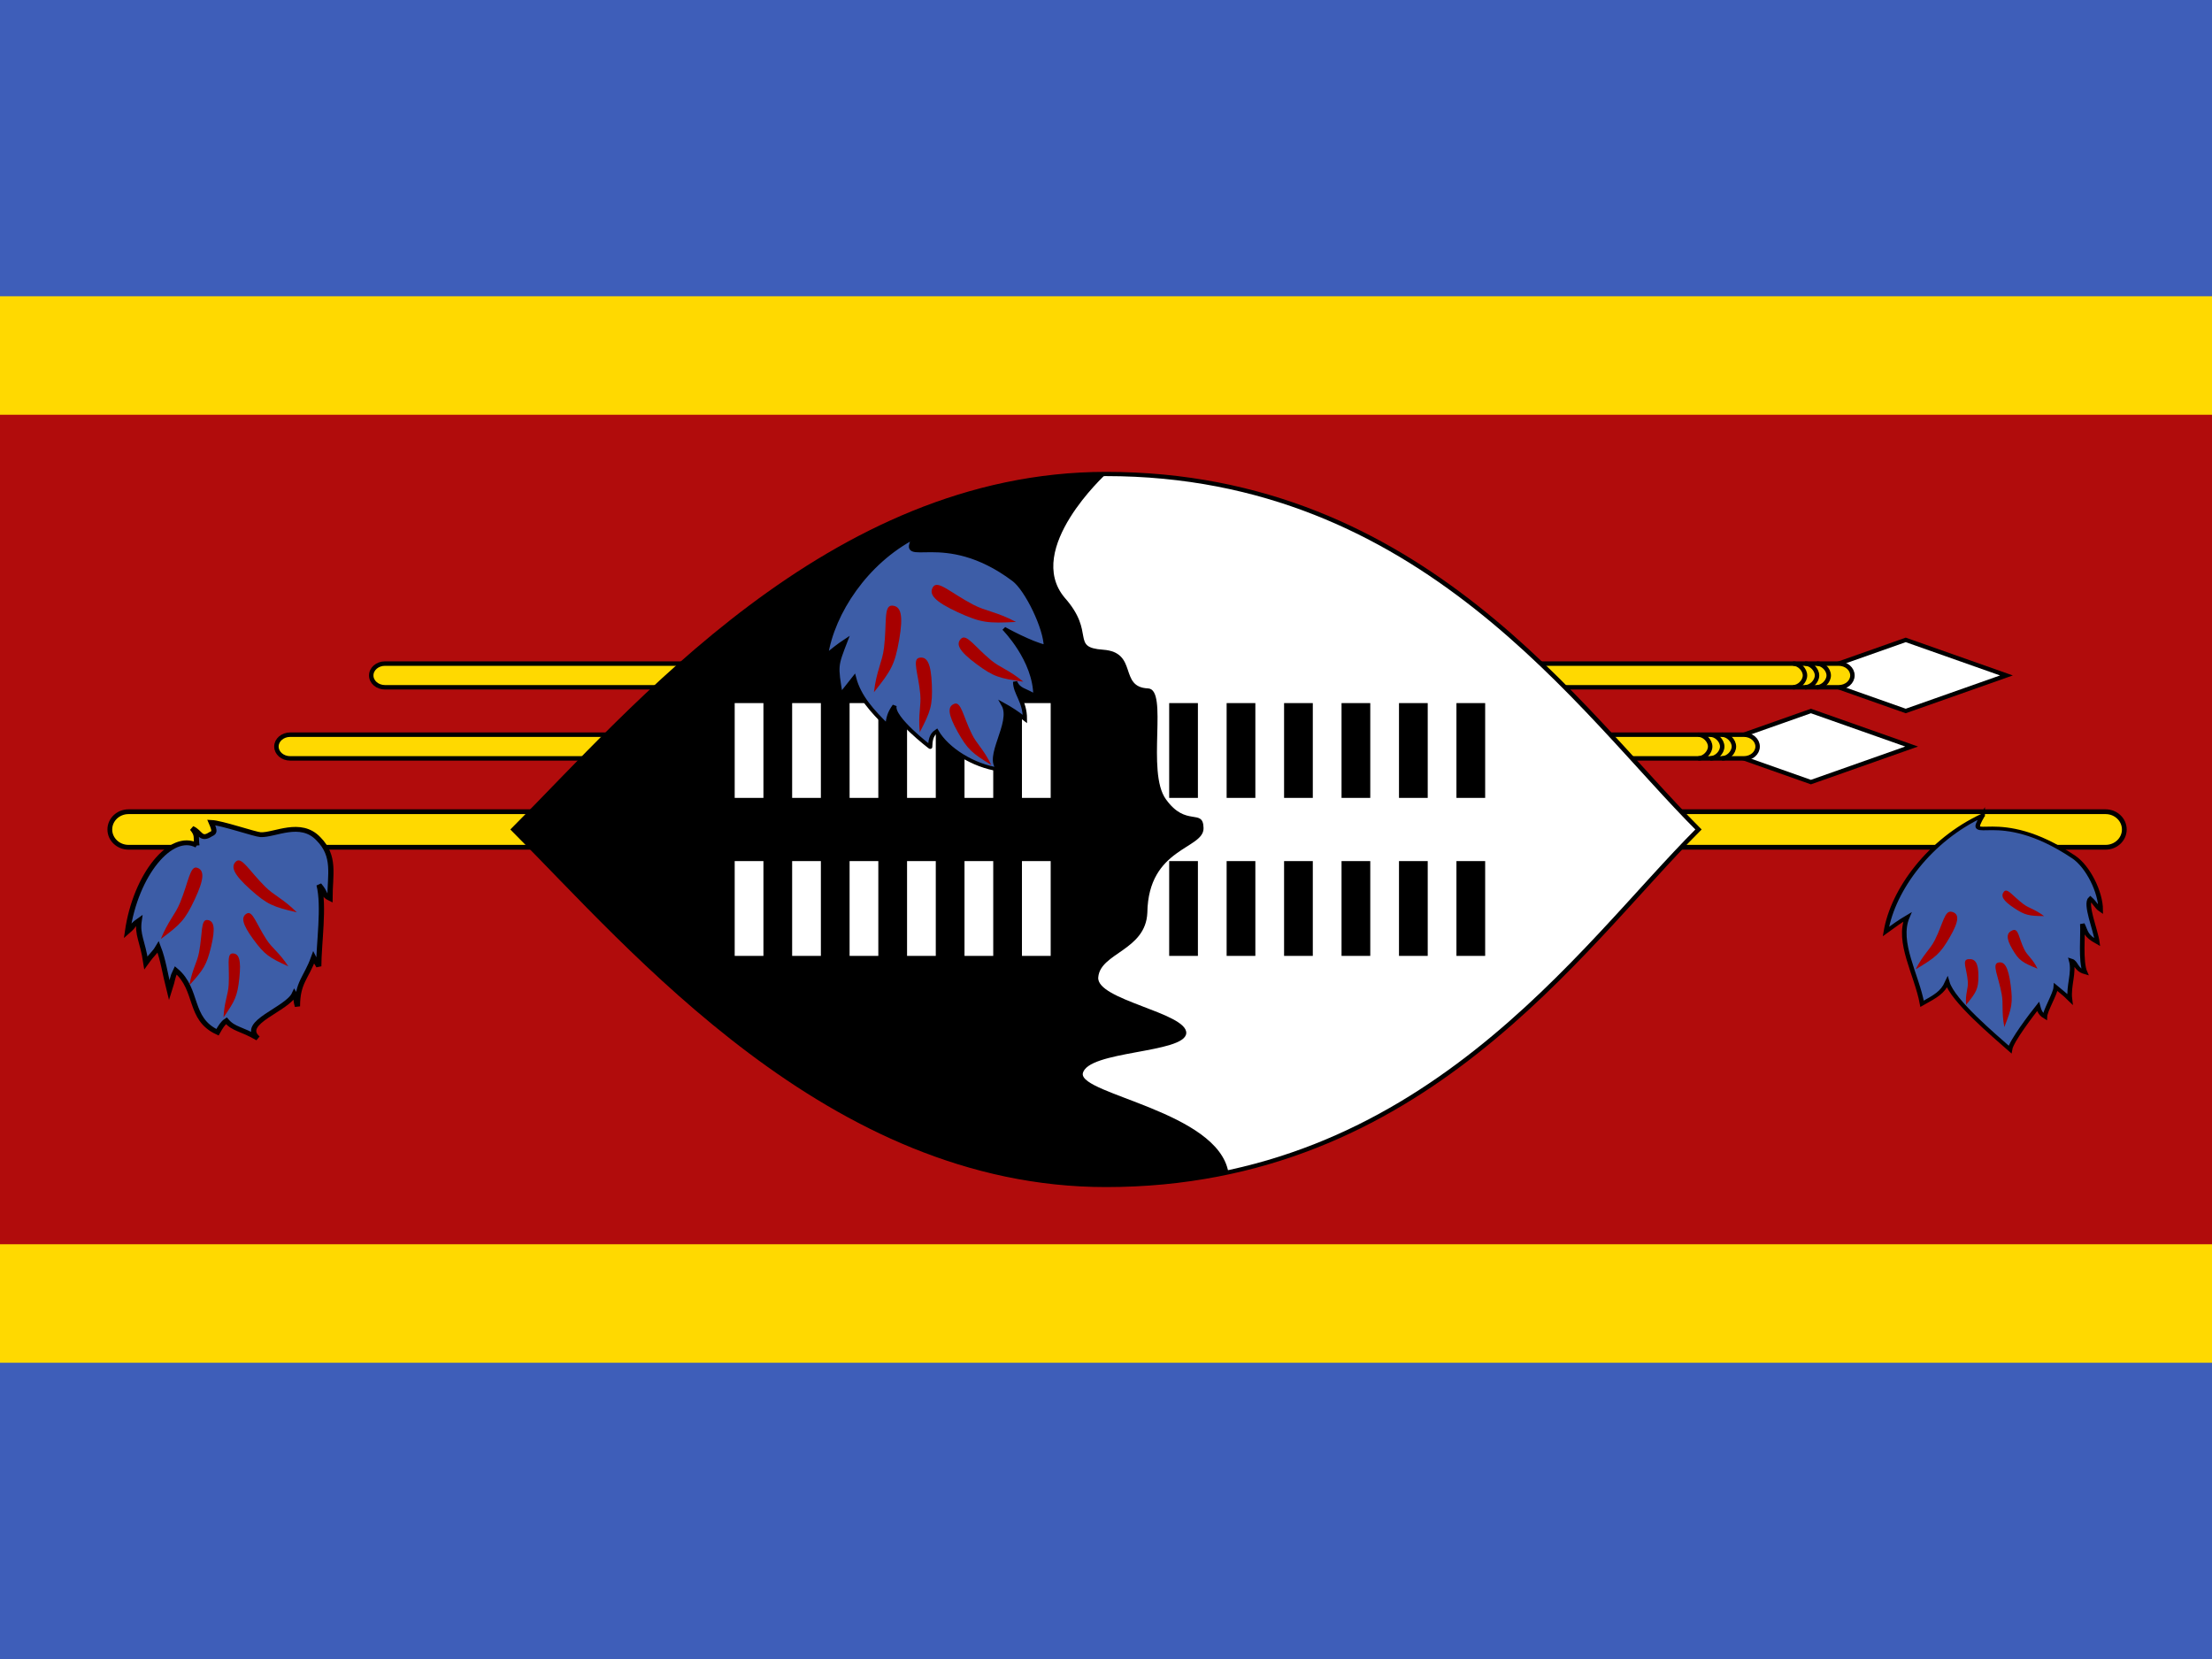
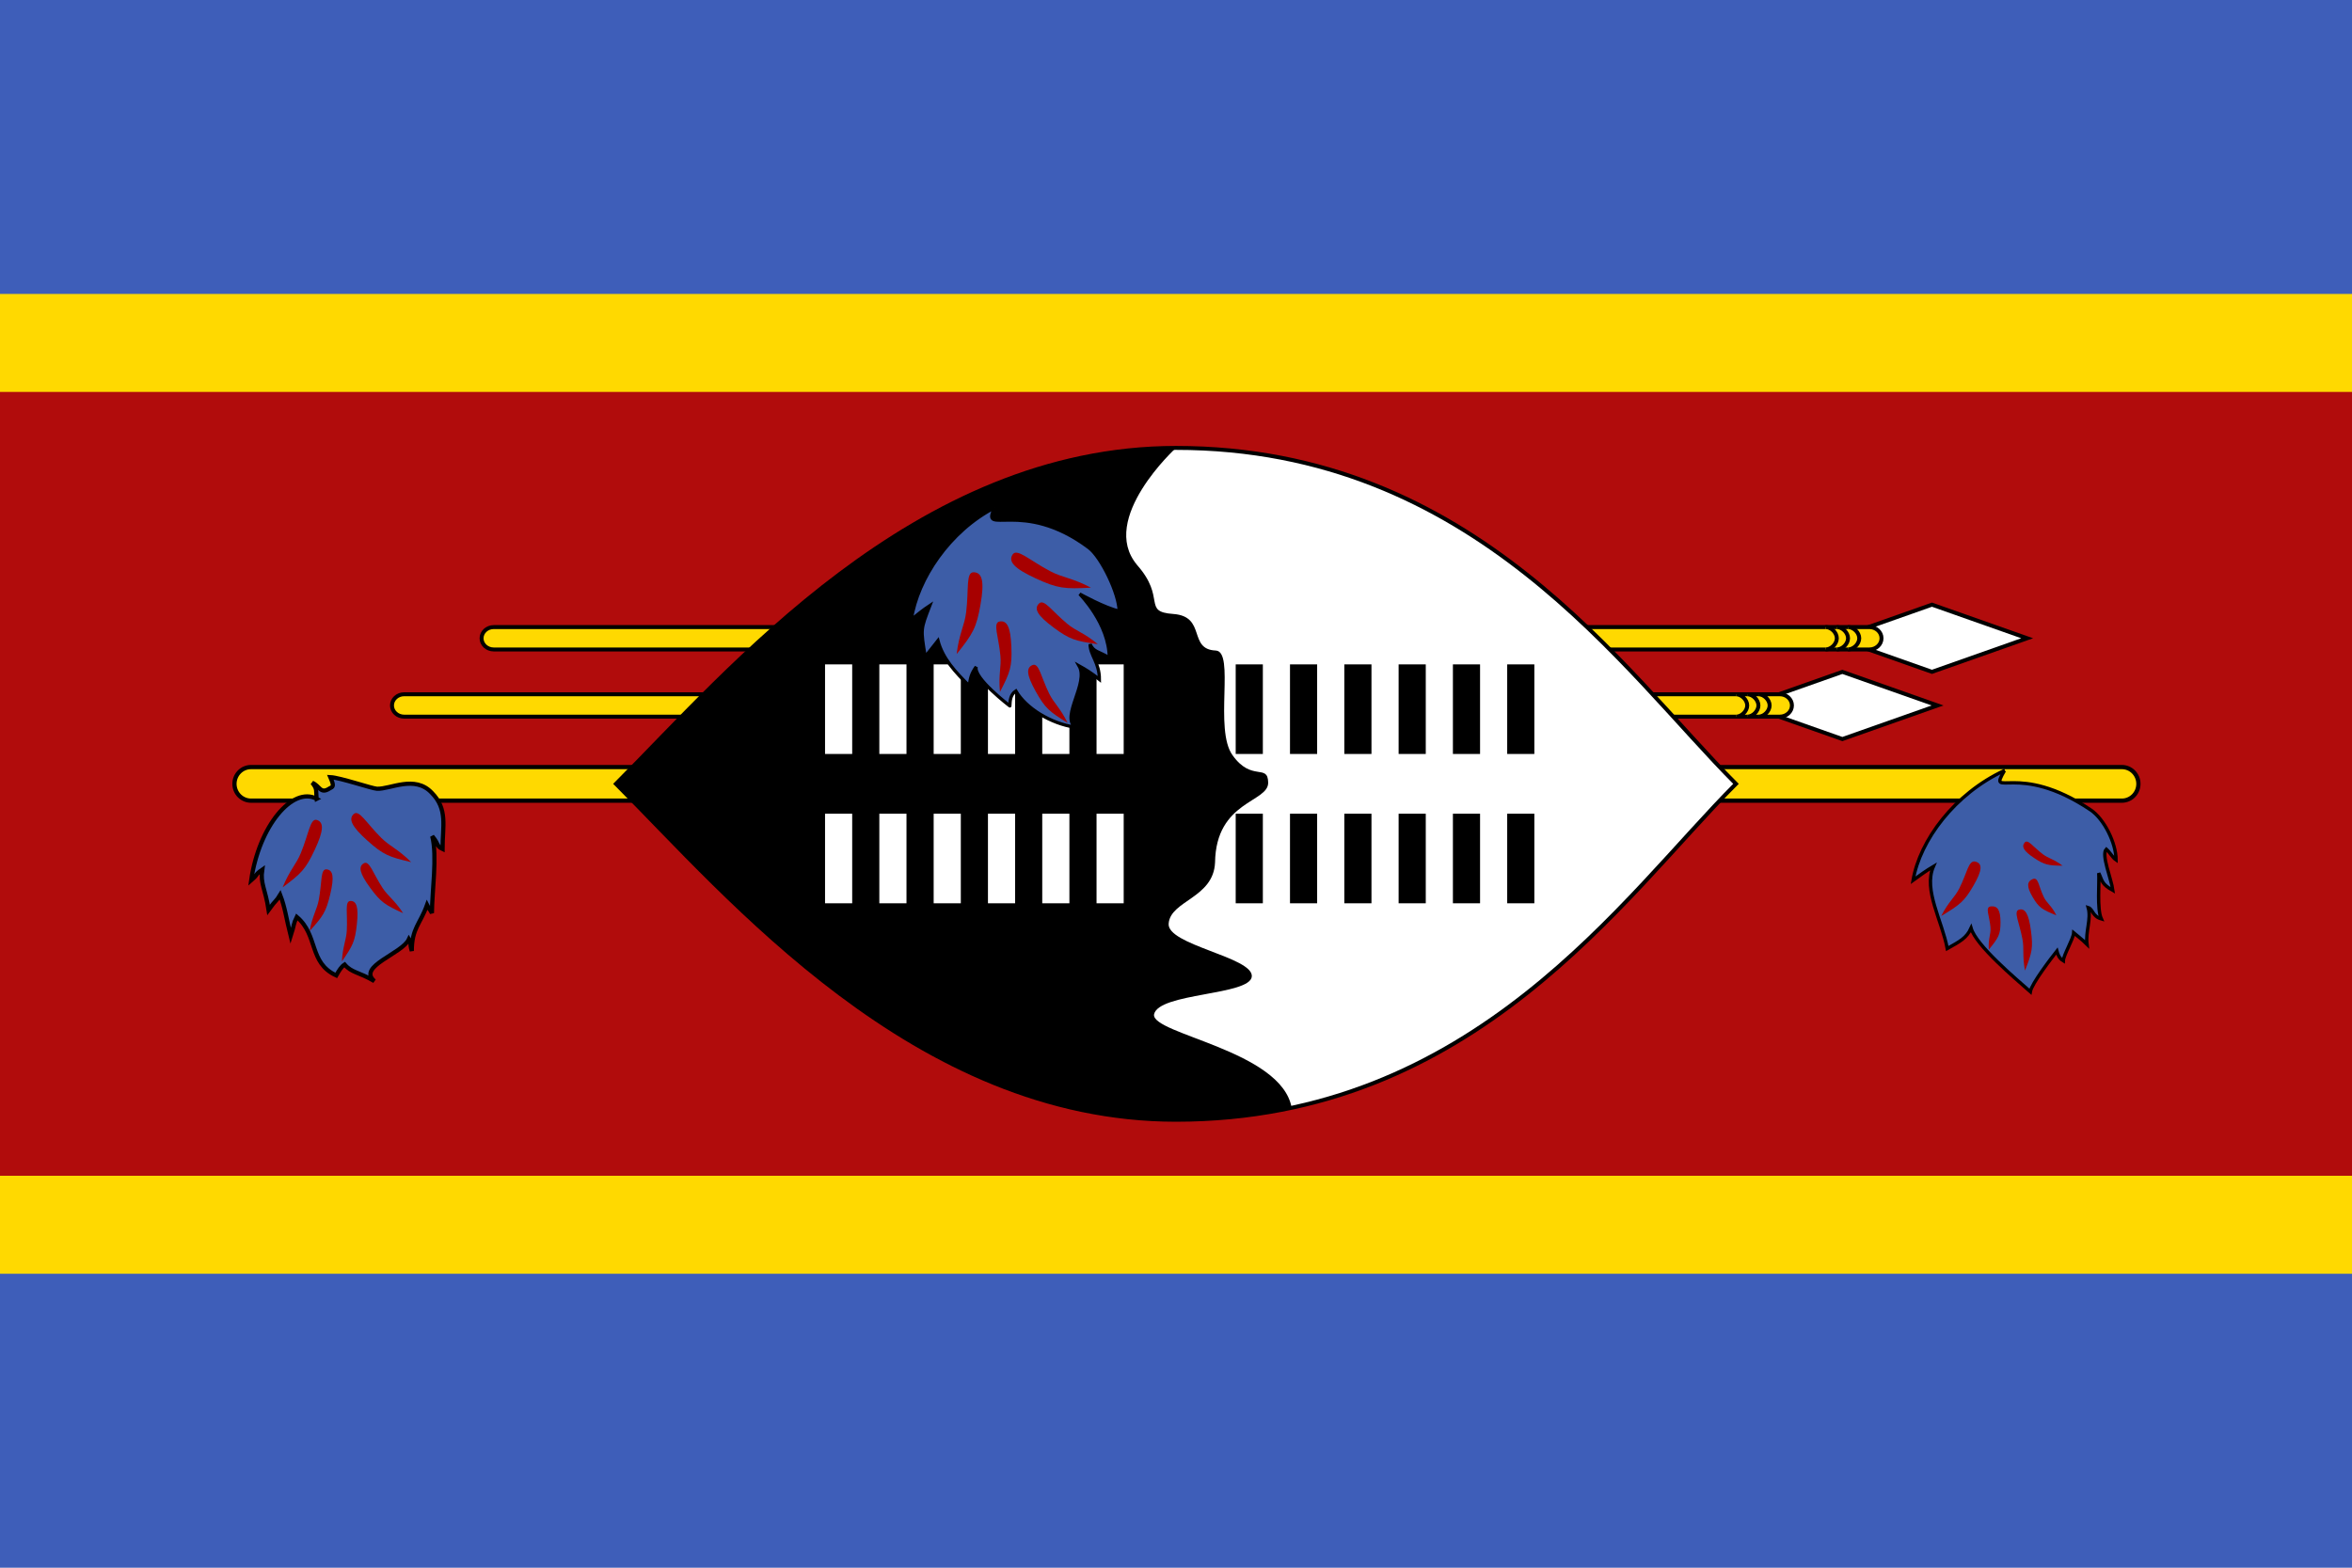
- <svg xmlns="http://www.w3.org/2000/svg" id="svg548" height="480" width="640" version="1.1">
-   <defs id="defs550">
-     <clipPath id="clipPath4924" clipPathUnits="userSpaceOnUse">
-       <rect id="rect4926" fill-opacity="0.67" height="512" width="682.67" y="-0" x="-85.333" />
-     </clipPath>
-   </defs>
-   <g id="flag" clip-path="url(#clipPath4924)" transform="matrix(.9375 0 0 .9375 80 .0000036617)">
-     <rect id="rect585" fill-rule="evenodd" height="512" width="768" y="-0" x="-128" fill="#3e5eb9" />
-     <rect id="rect966" fill-rule="evenodd" height="329.14" width="768" y="91.429" x="-128" fill="#ffd900" />
-     <rect id="rect967" fill-rule="evenodd" height="256" width="768" y="128" x="-128" fill="#b10c0c" />
-     <rect id="rect969" fill-rule="evenodd" rx="5.767" ry="5.851" height="10.971" width="621.71" stroke="#000" y="250.51" x="-51.439" stroke-width="1.474" fill="#ffd900" />
-     <g id="g978" stroke="#000" transform="matrix(1.0321 0 0 1.0321 -757.03 -25.6)">
-       <path id="path971" d="m-106.3 265.75-88.583 35.433 88.583 35.433 88.582-35.433-88.582-35.433z" fill-rule="evenodd" transform="matrix(0.34 0 0 0.3 1256.8 136.42)" stroke-width="4.175" fill="#fff" />
-       <rect id="rect968" fill-rule="evenodd" rx="4.108" ry="3.78" height="7.087" width="442.91" y="223.23" x="761.81" stroke-width="1.333" fill="#ffd900" />
-       <path id="path975" d="m1224.4 279.92c-3.54 0-7.09-3.544-7.09-7.087s3.55-7.087 7.09-7.087" transform="matrix(-.50001 0 0 0.5 1806.3 90.354)" stroke-width="2.667" fill="none" />
-       <path id="path976" d="m1224.4 279.92c-3.54 0-7.09-3.544-7.09-7.087s3.55-7.087 7.09-7.087" transform="matrix(-.50001 0 0 0.5 1802.8 90.354)" stroke-width="2.667" fill="none" />
-       <path id="path977" d="m1224.4 279.92c-3.54 0-7.09-3.544-7.09-7.087s3.55-7.087 7.09-7.087" transform="matrix(-.50001 0 0 0.5 1799.2 90.355)" stroke-width="2.667" fill="none" />
+ <svg xmlns="http://www.w3.org/2000/svg" width="600" height="400">
+   <rect width="600" height="400" fill="#3e5eb9" />
+   <rect width="600" height="250" y="75" fill="#ffd900" />
+   <rect width="600" height="200" y="100" fill="#b10c0c" />
+   <g>
+     <g fill="#ffd900" stroke="#000" stroke-width="1.008">
+       <rect stroke-width="1.08" width="485.7" height="8.571" x="59.812" y="195.72" rx="4.223" ry="4.286" />
+       <path fill="#fff" d="m492.85,154.28-24.285,8.571,24.285,8.571,24.285-8.571-24.285-8.571z" />
+       <rect width="357.13" height="5.714" x="122.85" y="160" rx="3.106" ry="2.857" />
+       <path d="m471.44,165.71c1.427,0,2.858-1.429,2.858-2.857,0-1.428-1.431-2.857-2.858-2.857" />
+       <path d="m468.58,165.71c1.427,0,2.858-1.429,2.858-2.857,0-1.428-1.431-2.857-2.858-2.857" />
+       <path d="m465.72,165.71c1.427,0,2.858-1.429,2.858-2.857,0-1.428-1.431-2.857-2.858-2.857" />
+       <path fill="#fff" d="m469.99,171.43-24.285,8.571,24.285,8.571,24.285-8.571-24.285-8.571z" />
+       <rect width="357.13" height="5.714" x="99.997" y="177.14" rx="3.106" ry="2.857" />
+       <path d="m448.58,182.86c1.427,0,2.858-1.429,2.858-2.857,0-1.428-1.431-2.857-2.858-2.857" />
+       <path d="m445.72,182.86c1.427,0,2.858-1.429,2.858-2.857,0-1.428-1.431-2.857-2.858-2.857" />
+       <path d="m442.86,182.86c1.427,0,2.858-1.429,2.858-2.857,0-1.428-1.431-2.857-2.858-2.857" />
    </g>
-     <g id="g984" stroke="#000" transform="matrix(1.0321 0 0 1.0321 -786.29 -3.6571)">
-       <path id="path985" d="m-106.3 265.75-88.583 35.433 88.583 35.433 88.582-35.433-88.582-35.433z" fill-rule="evenodd" transform="matrix(0.34 0 0 0.3 1256.8 136.42)" stroke-width="4.175" fill="#fff" />
-       <rect id="rect986" fill-rule="evenodd" rx="4.108" ry="3.78" height="7.087" width="442.91" y="223.23" x="761.81" stroke-width="1.333" fill="#ffd900" />
-       <path id="path987" d="m1224.4 279.92c-3.54 0-7.09-3.544-7.09-7.087s3.55-7.087 7.09-7.087" transform="matrix(-.50001 0 0 0.5 1806.3 90.354)" stroke-width="2.667" fill="none" />
-       <path id="path988" d="m1224.4 279.92c-3.54 0-7.09-3.544-7.09-7.087s3.55-7.087 7.09-7.087" transform="matrix(-.50001 0 0 0.5 1802.8 90.354)" stroke-width="2.667" fill="none" />
-       <path id="path989" d="m1224.4 279.92c-3.54 0-7.09-3.544-7.09-7.087s3.55-7.087 7.09-7.087" transform="matrix(-.50001 0 0 0.5 1799.2 90.355)" stroke-width="2.667" fill="none" />
-     </g>
-     <g id="g943" fill-rule="evenodd" transform="matrix(.48305 0 0 .4852 228.79 259.6)">
-       <path id="path925" d="m338.07-0.416c-5.571 12.442 4.275-4.138 28.299 16.691 4.452 3.87 8.342 14.09 8.342 21.177-1.13-0.975-1.969-3.144-3.214-4.552-1.743 2.253 1.664 12.577 2.162 17.457-3.756-2.711-3.394-3.994-4.642-7.324 0.249 4.026-0.645 15.116 0.849 19.386-2.96-1.09-2.764-4.163-4.31-4.78 1.052 4.834-0.916 10.094-0.394 15.528-1.73-2.208-3.573-3.938-4.376-4.829-0.135 2.588-3.327 9.388-3.4 11.835-1.468-1.144-1.866-2.926-2.111-4.127-1.824 2.955-8.308 13.872-8.724 17.202-4.996-5.689-17.793-19.545-19.459-26.899-1.473 4.175-3.604 5.583-7.817 8.632-1.665-11.656-7.891-24.756-4.561-34.747-2.359 1.804-4.302 3.608-6.66 5.828 2.234-16.88 13.628-36.674 30.016-46.477z" transform="matrix(2.0586 0 0 1.5894 -79.541 -15.739)" stroke="#000" stroke-width="1.067pt" fill="#3d5da7" />
-       <path id="path938" d="m273.5 33.156c-19.565 0.663-27.155-1.665-39.755-1.249-22.163 0.709-38.09 4.409-38.09-0.416 0-4.826 8.006-7.077 30.181-7.077 22.174 0 27.682 1.419 47.664 8.742z" transform="matrix(-.27666 .47556 -.98145 -.25924 681.83 -39.928)" stroke-width="1pt" fill="#a70000" />
-       <path id="path939" d="m273.5 33.156c-19.565 0.663-27.155-1.665-39.755-1.249-22.163 0.709-38.09 4.409-38.09-0.416 0-4.826 8.006-7.077 30.181-7.077 22.174 0 27.682 1.419 47.664 8.742z" transform="matrix(.00059514 .37154 -.90479 .082686 635.67 -.24702)" stroke-width="1pt" fill="#a70000" />
-       <path id="path940" d="m273.5 33.156c-19.565 0.663-27.155-1.665-39.755-1.249-22.163 0.709-38.09 4.409-38.09-0.416 0-4.826 8.006-7.077 30.181-7.077 22.174 0 27.682 1.419 47.664 8.742z" transform="matrix(.069126 .52214 -.8386 .21649 639.17 -31.725)" stroke-width="1pt" fill="#a70000" />
-       <path id="path941" d="m273.5 33.156c-19.565 0.663-27.155-1.665-39.755-1.249-22.163 0.709-38.09 4.409-38.09-0.416 0-4.826 8.006-7.077 30.181-7.077 22.174 0 27.682 1.419 47.664 8.742z" transform="matrix(.32032 .21152 .45182 -.55995 553.09 8.3945)" stroke-width="1pt" fill="#a70000" />
-       <path id="path942" d="m273.5 33.156c-19.565 0.663-27.155-1.665-39.755-1.249-22.163 0.709-38.09 4.409-38.09-0.416 0-4.826 8.006-7.077 30.181-7.077 22.174 0 27.682 1.419 47.664 8.742z" transform="matrix(.18815 .32091 .80839 -.3379 573.21 4.5594)" stroke-width="1pt" fill="#a70000" />
-     </g>
-     <g id="g950" fill-rule="evenodd" transform="matrix(.47326 0 0 .48433 -242.14 255.81)">
-       <path id="path926" d="m329.6 20.703c-0.272-2.662 0.253-2.981-1.258-4.989 2.2 0.997 2.284 3.649 4.959 1.767 0.983-0.551 1.411-0.569 0.217-3.526 2.79 0.14 11.927 3.535 13.39 3.614 3.842 0.191 10.855-4.373 15.723 1.239 4.672 5.117 3.112 10.429 3.112 17.516-1.877-0.975-0.973-1.455-2.965-3.989 1.494 6.195-0.08 17.364-0.08 23.934-0.767-1.584-0.654-0.896-1.404-2.537-1.992 5.997-4.38 7.231-4.38 14.318-0.719-2.779-0.025-2.192-0.825-3.654-1.936 4.552-14.925 8.444-9.92 13.033-4.518-2.87-6.499-2.569-8.548-5.15-0.882 0.617-1.584 1.785-2.404 3.387-7.943-3.96-5.103-12.501-11.326-18.206-1.077 2.392-0.586 2.045-1.75 5.938-1.26-5.408-1.604-8.844-3.021-12.819-1.223 2.204-1.113 1.359-3.333 4.689-0.918-6.587-2.413-8.142-1.822-12.501-2.359 1.804-0.815 1.073-3.173 3.293 2.234-16.88 11.884-29.352 18.808-25.358z" transform="matrix(2.4029 0 0 2.1669 -332.33 -34.376)" stroke="#000" stroke-width="1.067pt" fill="#3d5da7" />
-       <path id="path928" d="m273.5 33.156c-19.565 0.663-27.155-1.665-39.755-1.249-22.163 0.709-38.09 4.409-38.09-0.416 0-4.826 8.006-7.077 30.181-7.077 22.174 0 27.682 1.419 47.664 8.742z" transform="matrix(-.28442 .59052 -.97712 -.33674 546.38 -80.159)" stroke-width="1pt" fill="#a70000" />
-       <path id="path929" d="m273.5 33.156c-19.565 0.663-27.155-1.665-39.755-1.249-22.163 0.709-38.09 4.409-38.09-0.416 0-4.826 8.006-7.077 30.181-7.077 22.174 0 27.682 1.419 47.664 8.742z" transform="matrix(-.13148 .53639 -.90793 -.097006 520.88 -43.839)" stroke-width="1pt" fill="#a70000" />
-       <path id="path930" d="m273.5 33.156c-19.565 0.663-27.155-1.665-39.755-1.249-22.163 0.709-38.09 4.409-38.09-0.416 0-4.826 8.006-7.077 30.181-7.077 22.174 0 27.682 1.419 47.664 8.742z" transform="matrix(-.057731 .52353 -.86604 .0096909 521.59 -23.375)" stroke-width="1pt" fill="#a70000" />
-       <path id="path931" d="m273.5 33.156c-19.565 0.663-27.155-1.665-39.755-1.249-22.163 0.709-38.09 4.409-38.09-0.416 0-4.826 8.006-7.077 30.181-7.077 22.174 0 27.682 1.419 47.664 8.742z" transform="matrix(.49337 .4315 .76655 -.69323 364.56 -41.836)" stroke-width="1pt" fill="#a70000" />
-       <path id="path932" d="m273.5 33.156c-19.565 0.663-27.155-1.665-39.755-1.249-22.163 0.709-38.09 4.409-38.09-0.416 0-4.826 8.006-7.077 30.181-7.077 22.174 0 27.682 1.419 47.664 8.742z" transform="matrix(.33146 .44175 0.797 -.44557 402.27 -18.441)" stroke-width="1pt" fill="#a70000" />
-     </g>
-     <g id="g1018" fill-rule="evenodd" transform="matrix(1.0321 0 0 1.0321 -128 .00012305)">
-       <path id="path552" d="m637.8 230.32c-53.15 59.05-124.02 177.16-265.75 177.16-124.02 0-212.6-118.11-265.75-177.16 53.15-59.06 141.73-177.17 265.75-177.17 141.73 0 212.6 118.11 265.75 177.17z" transform="matrix(.66667 0 0 .6 124.02 109.84)" stroke="#000" stroke-width="2.108" fill="#fff" />
-       <path id="path555" d="m353.5 114.78c14.14 17.671 2.333 24.795 17.3 25.955 15.784 1.288 6.837 18.672 20.114 19.276 9.282 0.45-0.927 41.652 8.009 55.247 9.102 14.174 16.725 4.153 16.885 14.393 0.158 10.59-24.773 9.522-25.21 42.146-0.731 18.8-21.039 20.004-22.008 32.101-1.205 11.378 40.008 17.766 39.459 27.952-0.565 10.155-44.501 8.565-46.414 20.146-0.981 10.402 60.359 18.928 65.291 49.013-9.153 3.326-35.194 6.457-54.877 6.474-124.01 0.11-212.6-118.11-265.75-177.16 53.15-59.06 141.73-177.17 265.75-177.17 0 0-36.813 37.374-18.549 61.627z" transform="matrix(.66667 0 0 .6 124.02 109.84)" stroke-width="1pt" />
-       <g id="g569" transform="matrix(.48485 0 0 .53333 183.72 210.24)" stroke-width="1pt" fill="#fff">
-         <rect id="rect557" height="53.15" width="17.717" y="0" x="159.45" />
-         <rect id="rect558" height="53.15" width="17.717" y="88.583" x="159.45" />
-         <rect id="rect559" height="53.15" width="17.717" y="0" x="194.88" />
-         <rect id="rect560" height="53.15" width="17.717" y="88.583" x="194.88" />
-         <rect id="rect561" height="53.15" width="17.717" y="-0" x="230.31" />
-         <rect id="rect562" height="53.15" width="17.717" y="88.583" x="230.31" />
-         <rect id="rect563" height="53.15" width="17.717" y="0" x="265.75" />
-         <rect id="rect564" height="53.15" width="17.717" y="88.583" x="265.75" />
-         <rect id="rect565" height="53.15" width="17.717" y="-0" x="301.18" />
-         <rect id="rect566" height="53.15" width="17.717" y="88.583" x="301.18" />
-         <rect id="rect567" height="53.15" width="17.717" y="0" x="336.61" />
-         <rect id="rect568" height="53.15" width="17.717" y="88.583" x="336.61" />
+     <g>
+       <path fill="#fff" stroke="#000" stroke-width="1.008" d="m442.85,200c-28.571,28.569-66.668,85.711-142.86,85.711-66.668,0-114.28-57.142-142.86-85.711,28.571-28.574,76.188-85.716,142.86-85.716,76.188,0,114.28,57.142,142.86,85.716z" />
+       <path fill="#000" d="m290.02,144.1c7.601,8.549,1.254,11.996,9.3,12.557,8.485,0.623,3.675,9.034,10.812,9.326,4.99,0.218-0.498,20.151,4.305,26.729,4.893,6.857,8.991,2.009,9.077,6.963,0.085,5.123-13.317,4.607-13.552,20.39-0.393,9.095-11.31,9.678-11.831,15.531-0.648,5.505,21.507,8.595,21.211,13.523-0.304,4.913-23.922,4.144-24.95,9.747-0.527,5.032,32.446,9.158,35.098,23.713-4.92,1.609-18.919,3.124-29.499,3.132-66.657,0.048-114.28-57.147-142.85-85.716,28.571-28.574,76.188-85.716,142.86-85.716,0,0-19.789,18.082-9.971,29.815z" />
+       <g fill="#fff">
+         <rect width="6.926" height="22.857" x="210.47" y="169.52" />
+         <rect width="6.926" height="22.857" x="210.47" y="207.62" />
+         <rect width="6.926" height="22.857" x="224.32" y="169.52" />
+         <rect width="6.926" height="22.857" x="224.32" y="207.62" />
+         <rect width="6.926" height="22.857" x="238.18" y="169.52" />
+         <rect width="6.926" height="22.857" x="238.18" y="207.62" />
+         <rect width="6.926" height="22.857" x="252.03" y="169.52" />
+         <rect width="6.926" height="22.857" x="252.03" y="207.62" />
+         <rect width="6.926" height="22.857" x="265.88" y="169.52" />
+         <rect width="6.926" height="22.857" x="265.88" y="207.62" />
+         <rect width="6.926" height="22.857" x="279.73" y="169.52" />
+         <rect width="6.926" height="22.857" x="279.73" y="207.62" />
      </g>
-       <g id="g586" transform="matrix(.48485 0 0 .53333 313.64 210.24)" stroke-width="1pt">
-         <rect id="rect587" height="53.15" width="17.717" y="0" x="159.45" />
-         <rect id="rect588" height="53.15" width="17.717" y="88.583" x="159.45" />
-         <rect id="rect589" height="53.15" width="17.717" y="0" x="194.88" />
-         <rect id="rect590" height="53.15" width="17.717" y="88.583" x="194.88" />
-         <rect id="rect591" height="53.15" width="17.717" y="-0" x="230.31" />
-         <rect id="rect592" height="53.15" width="17.717" y="88.583" x="230.31" />
-         <rect id="rect593" height="53.15" width="17.717" y="0" x="265.75" />
-         <rect id="rect594" height="53.15" width="17.717" y="88.583" x="265.75" />
-         <rect id="rect595" height="53.15" width="17.717" y="-0" x="301.18" />
-         <rect id="rect596" height="53.15" width="17.717" y="88.583" x="301.18" />
-         <rect id="rect597" height="53.15" width="17.717" y="0" x="336.61" />
-         <rect id="rect598" height="53.15" width="17.717" y="88.583" x="336.61" />
+       <g fill="#000">
+         <rect width="6.926" height="22.857" x="315.23" y="169.52" />
+         <rect width="6.926" height="22.857" x="315.23" y="207.62" />
+         <rect width="6.926" height="22.857" x="329.08" y="169.52" />
+         <rect width="6.926" height="22.857" x="329.08" y="207.62" />
+         <rect width="6.926" height="22.857" x="342.94" y="169.52" />
+         <rect width="6.926" height="22.857" x="342.94" y="207.62" />
+         <rect width="6.926" height="22.857" x="356.79" y="169.52" />
+         <rect width="6.926" height="22.857" x="356.79" y="207.62" />
+         <rect width="6.926" height="22.857" x="370.64" y="169.52" />
+         <rect width="6.926" height="22.857" x="370.64" y="207.62" />
+         <rect width="6.926" height="22.857" x="384.49" y="169.52" />
+         <rect width="6.926" height="22.857" x="384.49" y="207.62" />
      </g>
    </g>
-     <g id="g957" fill-rule="evenodd" transform="matrix(.54409 0 0 .5327 19.257 165.99)">
-       <path id="path924" d="m338.07-0.416c-5.571 12.442 9.754-4.138 33.778 16.691 4.452 3.87 10.833 19.159 10.833 26.245-5.115-1.256-14.173-7.087-14.173-7.087s10.63 12.295 10.63 26.468c-3.756-2.711-5.635-2.304-6.883-5.635 0 4.589 3.34 7.513 3.34 14.599-2.711-2.498-5.006-4.163-7.3-5.625 3.543 7.087-6.457 20.834-1.452 25.423-8.752-1.462-17.707-7.919-21.25-15.006-1.878 1.462-2.082 3.756-2.155 6.203 0.276 0.264-13.322-11.656-12.073-16.235-1.824 2.955-2.081 4.579-2.497 7.909-4.996-5.689-9.574-11.378-11.24-18.733-2.22 3.33-2.359 3.33-4.579 6.66-1.665-11.656-1.665-11.24 1.665-21.23-2.359 1.804-4.302 3.608-6.66 5.828 2.234-16.88 13.628-36.674 30.016-46.477z" transform="matrix(1.6714 0 0 1.4783 -238.63 .19911)" stroke="#000" stroke-width="1.067pt" fill="#3d5da7" />
-       <path id="path933" d="m273.5 33.156c-19.565 0.663-27.155-1.665-39.755-1.249-22.163 0.709-38.09 4.409-38.09-0.416 0-4.826 8.006-7.077 30.181-7.077 22.174 0 27.682 1.419 47.664 8.742z" transform="matrix(-.11102 .64598 -1.0321 -.05499 368.06 -85.394)" stroke-width="1pt" fill="#a70000" />
-       <path id="path934" d="m273.5 33.156c-19.565 0.663-27.155-1.665-39.755-1.249-22.163 0.709-38.09 4.409-38.09-0.416 0-4.826 8.006-7.077 30.181-7.077 22.174 0 27.682 1.419 47.664 8.742z" transform="matrix(.021132 .55187 -.89959 .15647 353.52 -43.459)" stroke-width="1pt" fill="#a70000" />
-       <path id="path935" d="m273.5 33.156c-19.565 0.663-27.155-1.665-39.755-1.249-22.163 0.709-38.09 4.409-38.09-0.416 0-4.826 8.006-7.077 30.181-7.077 22.174 0 27.682 1.419 47.664 8.742z" transform="matrix(.25282 .46206 .80443 -.32096 274.24 15.866)" stroke-width="1pt" fill="#a70000" />
-       <path id="path936" d="m273.5 33.156c-19.565 0.663-27.155-1.665-39.755-1.249-22.163 0.709-38.09 4.409-38.09-0.416 0-4.826 8.006-7.077 30.181-7.077 22.174 0 27.682 1.419 47.664 8.742z" transform="matrix(.59303 .27916 .5463 -.87734 203.78 1.4633)" stroke-width="1pt" fill="#a70000" />
-       <path id="path937" d="m273.5 33.156c-19.565 0.663-27.155-1.665-39.755-1.249-22.163 0.709-38.09 4.409-38.09-0.416 0-4.826 8.006-7.077 30.181-7.077 22.174 0 27.682 1.419 47.664 8.742z" transform="matrix(.44018 .33354 .6437 -.64761 246.48 13.583)" stroke-width="1pt" fill="#a70000" />
+     <g fill="#a70000">
+       <path fill="#3d5da7" stroke="#000" stroke-width="0.855" d="m511.35,196.6c-4.328,7.496,3.321-2.493,21.985,10.056,3.459,2.331,6.481,8.489,6.481,12.759-0.878-0.587-1.53-1.894-2.497-2.743-1.354,1.357,1.293,7.577,1.68,10.517-2.918-1.633-2.637-2.406-3.606-4.413,0.193,2.425-0.501,9.107,0.66,11.68-2.3-0.657-2.147-2.508-3.348-2.88,0.817,2.912-0.712,6.081-0.306,9.355-1.344-1.33-2.776-2.372-3.4-2.909-0.105,1.559-2.585,5.656-2.641,7.13-1.14-0.689-1.45-1.763-1.64-2.486-1.417,1.781-6.454,8.358-6.777,10.364-3.881-3.428-13.823-11.775-15.117-16.206-1.144,2.515-2.8,3.364-6.073,5.2-1.294-7.022-6.13-14.915-3.543-20.934-1.833,1.087-3.342,2.174-5.174,3.511,1.736-10.17,10.587-22.095,23.319-28.001z" />
+       <path d="m495.21,233.72c1.797-3.592,3.452-4.731,4.613-7.044,2.051-4.065,2.344-7.3,4.131-6.825,1.787,0.474,1.785,2.139-0.53,6.136-2.315,3.997-3.416,4.851-8.214,7.733z" />
+       <path d="m507.36,242.28c-0.231-2.735,0.562-3.877,0.417-5.638-0.247-3.099-1.514-5.226,0.134-5.378,1.648-0.151,2.418,0.906,2.423,4.029,0.005,3.123-0.478,3.943-2.974,6.987z" />
+       <path d="m516.58,247.64c-0.72-3.818-0.181-5.511-0.642-7.971-0.802-4.328-2.389-7.177-0.862-7.573,1.527-0.396,2.449,1.004,3.027,5.393,0.578,4.389,0.273,5.595-1.523,10.151z" />
+       <path d="m526.17,220.89c-2.252-1.709-3.566-1.824-5.019-2.922-2.558-1.927-3.853-3.99-4.675-2.966-0.823,1.024-0.239,2.144,2.442,3.922,2.68,1.778,3.588,1.918,7.252,1.966z" />
+       <path d="m524.58,233.56c-1.187-2.465-2.436-3.09-3.204-4.676-1.357-2.787-1.359-5.198-2.832-4.58-1.472,0.618-1.591,1.88-0.016,4.578,1.574,2.697,2.398,3.186,6.051,4.678z" />
+       <path fill="#3d5da7" stroke="#000" stroke-width="1.067" d="m80.783,203.82c-0.242-2.183,0.225-2.444-1.118-4.09,1.954,0.818,2.029,2.992,4.406,1.449,0.873-0.452,1.254-0.466,0.193-2.891,2.479,0.115,10.596,2.899,11.896,2.963,3.413,0.157,9.644-3.586,13.969,1.016,4.151,4.196,2.765,8.551,2.765,14.362-1.668-0.799-0.864-1.193-2.634-3.271,1.327,5.079-0.071,14.237-0.071,19.624-0.681-1.299-0.581-0.735-1.247-2.08-1.77,4.917-3.891,5.929-3.891,11.74-0.639-2.279-0.022-1.797-0.733-2.996-1.72,3.733-13.26,6.923-8.813,10.686-4.014-2.353-5.774-2.106-7.594-4.223-0.784,0.506-1.407,1.464-2.136,2.777-7.057-3.247-4.534-10.25-10.062-14.928-0.957,1.961-0.521,1.677-1.555,4.869-1.119-4.434-1.425-7.252-2.684-10.511-1.087,1.807-0.989,1.114-2.961,3.845-0.816-5.401-2.144-6.676-1.619-10.25-2.096,1.479-0.724,0.88-2.819,2.7,1.985-13.84,10.558-24.067,16.71-20.792z" />
+       <path d="m72.101,226.41c1.818-4.456,3.457-5.855,4.632-8.724,2.075-5.043,2.413-9.073,4.156-8.458,1.743,0.615,1.715,2.691-0.617,7.645-2.332,4.955-3.424,6.005-8.171,9.536z" />
+       <path d="m78.985,237.56c0.729-3.995,1.879-5.45,2.352-8.023,0.839-4.524,0.371-7.893,1.991-7.715,1.62,0.177,1.986,1.885,0.908,6.385-1.078,4.5-1.822,5.566-5.252,9.353z" />
+       <path d="m87.219,245.31c0.205-3.873,1.113-5.385,1.248-7.88,0.246-4.388-0.599-7.529,0.946-7.547,1.545-0.018,2.095,1.56,1.622,5.953-0.473,4.393-1.045,5.489-3.817,9.474z" />
+       <path d="m104.9,219.98c-3.381-3.368-5.425-3.997-7.606-6.163-3.842-3.804-5.698-7.376-7.066-6.11s-0.545,3.163,3.5,6.784c4.045,3.62,5.452,4.148,11.172,5.489z" />
+       <path d="m102.84,233c-2.202-3.382-3.818-4.258-5.24-6.434-2.507-3.824-3.369-7.11-4.79-6.296-1.422,0.814-1.104,2.531,1.613,6.238,2.717,3.706,3.81,4.388,8.417,6.493z" />
+       <path fill="#3d5da7" stroke="#000" stroke-width="0.826" d="m253.8,129.5c-3.958,7.655,6.93-2.546,23.998,10.269,3.163,2.381,7.697,11.787,7.697,16.147-3.634-0.773-10.069-4.36-10.069-4.36s7.552,7.564,7.552,16.284c-2.668-1.668-4.003-1.418-4.89-3.466,0,2.823,2.373,4.622,2.373,8.982-1.926-1.537-3.557-2.561-5.186-3.461,2.517,4.36-4.588,12.818-1.032,15.641-6.218-0.899-12.58-4.872-15.097-9.232-1.334,0.899-1.479,2.311-1.531,3.816,0.196,0.163-9.465-7.171-8.578-9.988-1.296,1.818-1.478,2.817-1.774,4.866-3.55-3.5-6.802-7-7.986-11.525-1.577,2.049-1.676,2.049-3.253,4.098-1.183-7.171-1.183-6.915,1.183-13.061-1.676,1.11-3.056,2.22-4.732,3.586,1.587-10.385,9.682-22.563,21.325-28.594z" />
+       <path d="m244.04,166.9c0.633-5.275,2.012-7.262,2.424-10.659,0.735-5.974-0.137-10.341,1.98-10.23,2.117,0.11,2.727,2.314,1.68,8.276-1.046,5.961-1.929,7.409-6.084,12.614z" />
+       <path d="m255.09,176.56c-0.429-4.45,0.393-6.345,0.12-9.212-0.47-5.044-2.028-8.461-0.183-8.775,1.845-0.314,2.778,1.378,2.977,6.471,0.199,5.093-0.294,6.45-2.915,11.516z" />
+       <path d="m272.34,184.44c-1.876-3.851-3.488-4.999-4.699-7.478-2.139-4.356-2.586-7.913-4.236-7.269-1.65,0.645-1.56,2.485,0.824,6.749,2.383,4.264,3.46,5.134,8.111,7.998z" />
+       <path d="m278.31,149.95c-4.778-2.515-7.232-2.547-10.311-4.163-5.422-2.834-8.578-6.035-9.698-4.273-1.121,1.762,0.375,3.514,5.965,6.09,5.59,2.576,7.307,2.698,14.045,2.345z" />
+       <path d="m280.06,164.36c-3.479-2.894-5.536-3.321-7.78-5.182-3.953-3.267-5.92-6.476-7.241-5.175-1.32,1.301-0.438,3.019,3.711,6.097,4.149,3.078,5.568,3.46,11.31,4.26z" />
    </g>
  </g>
</svg>
